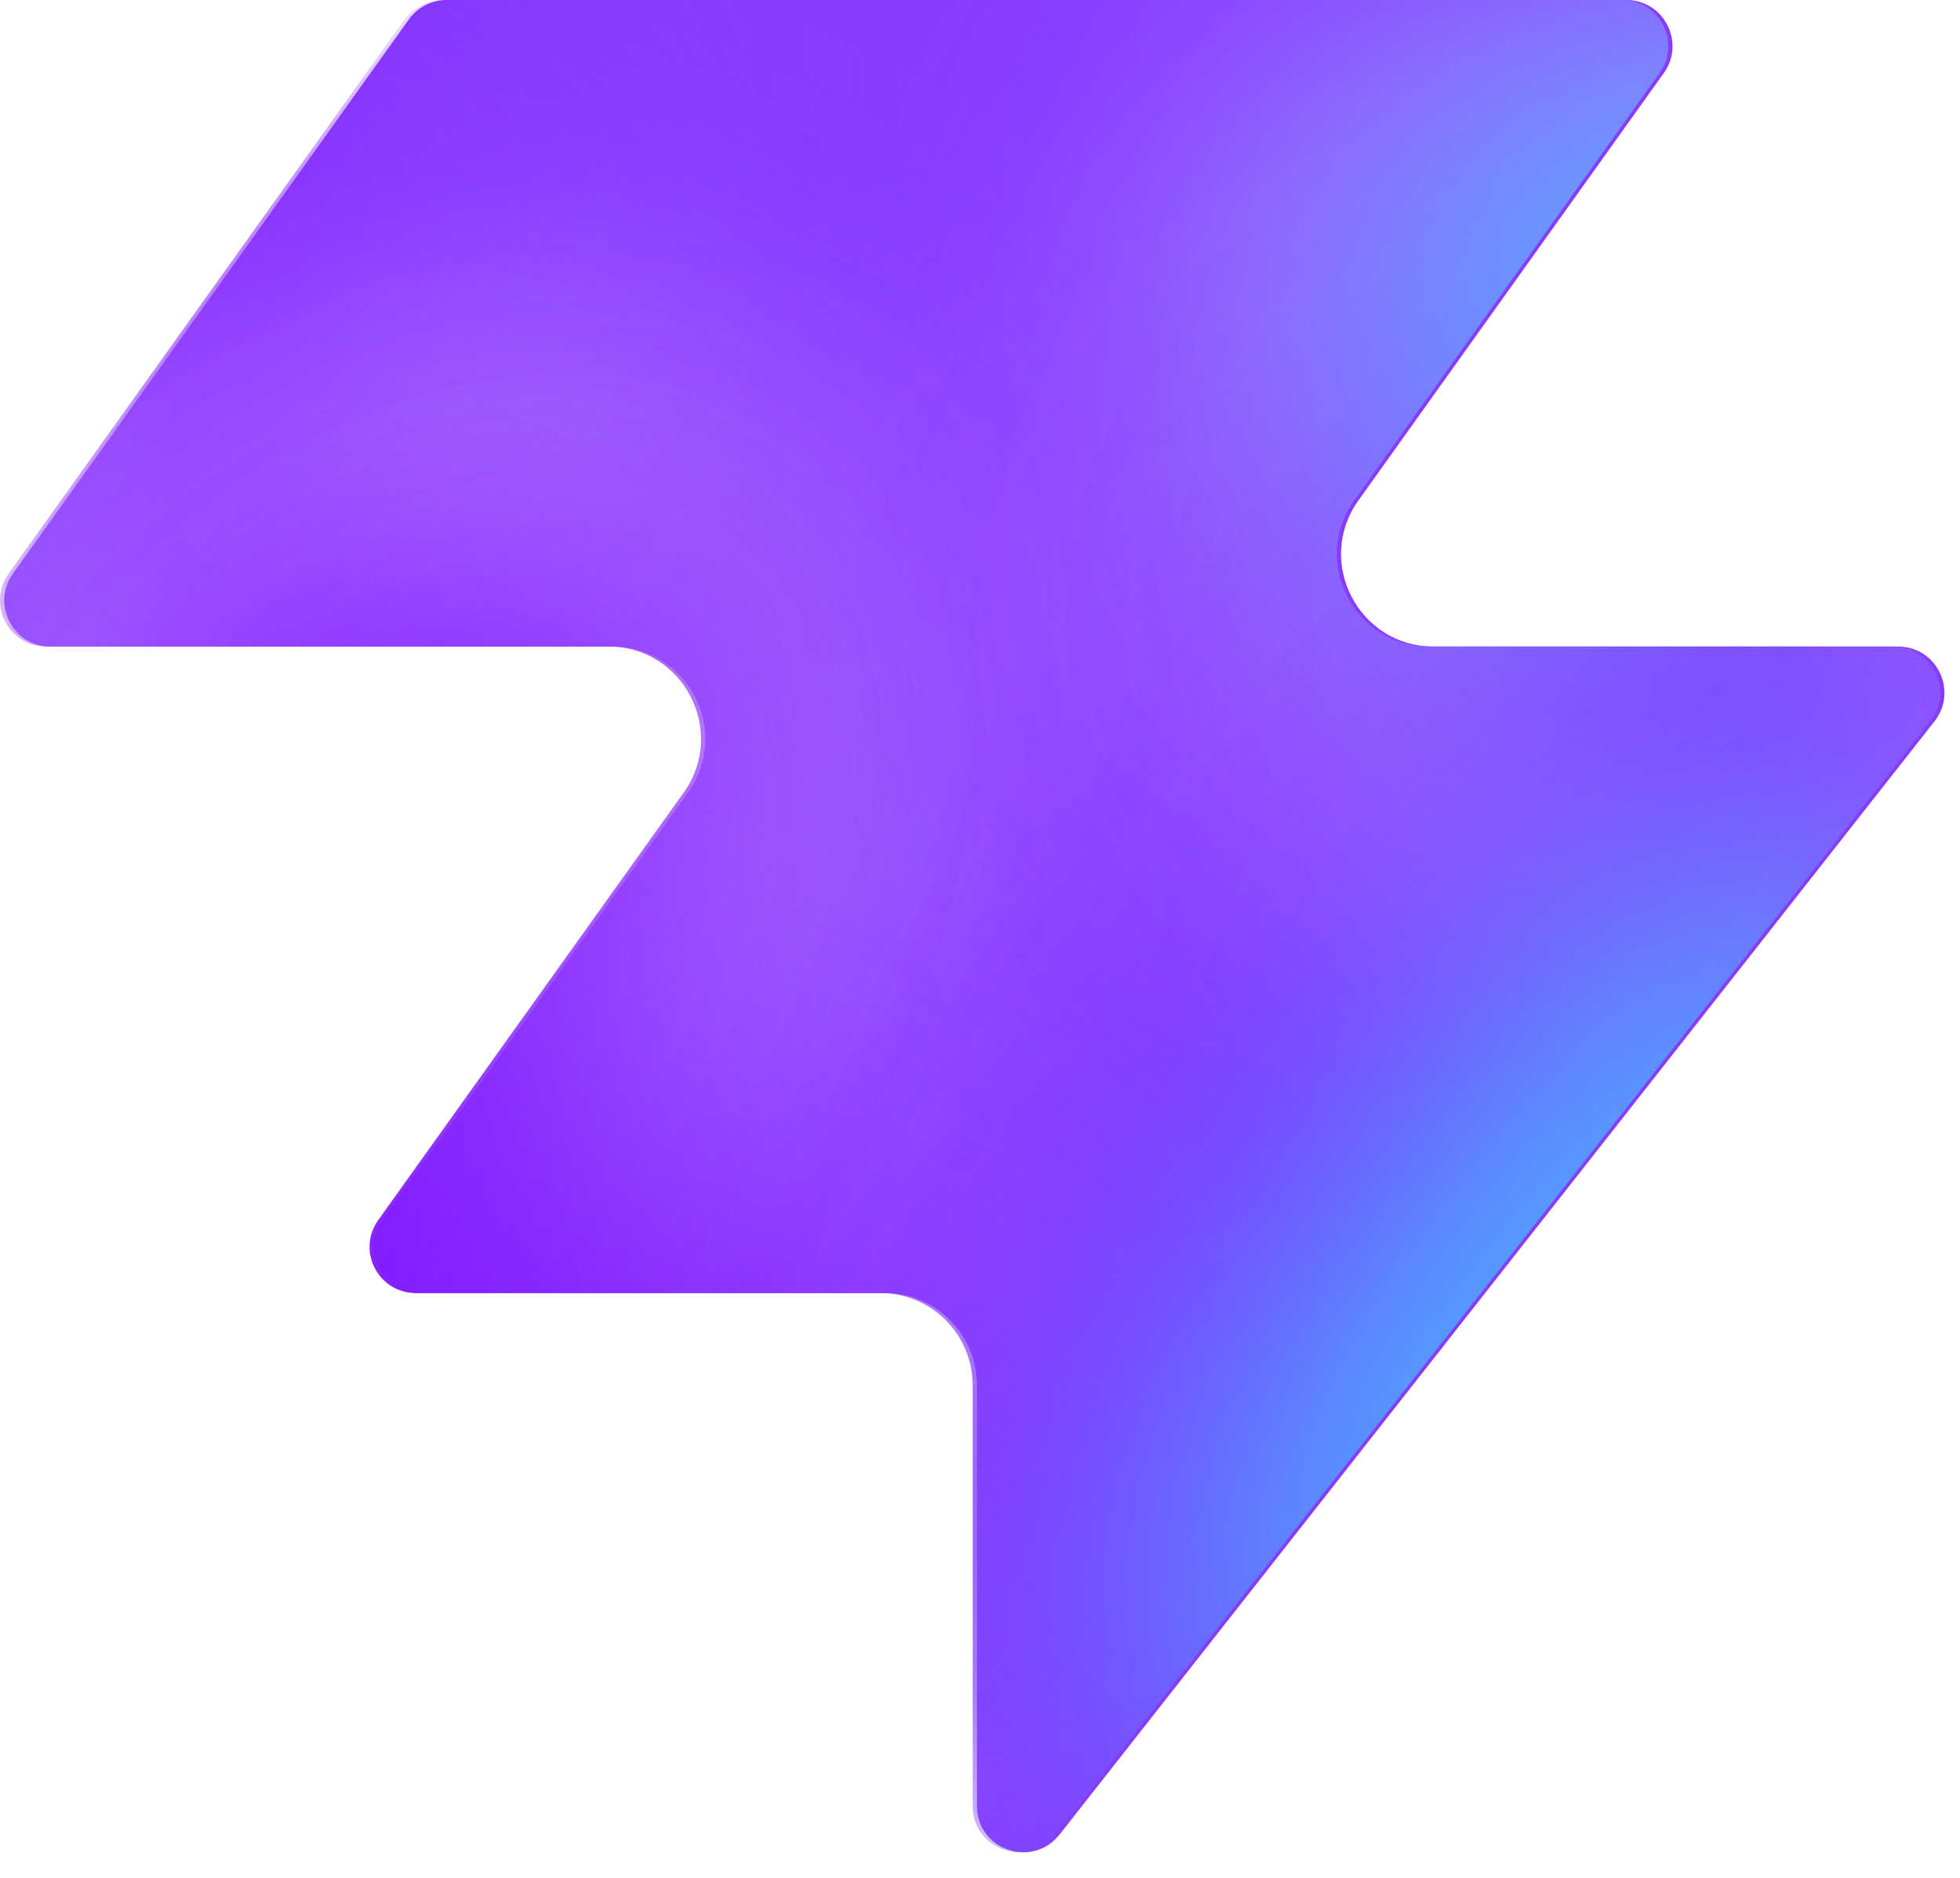
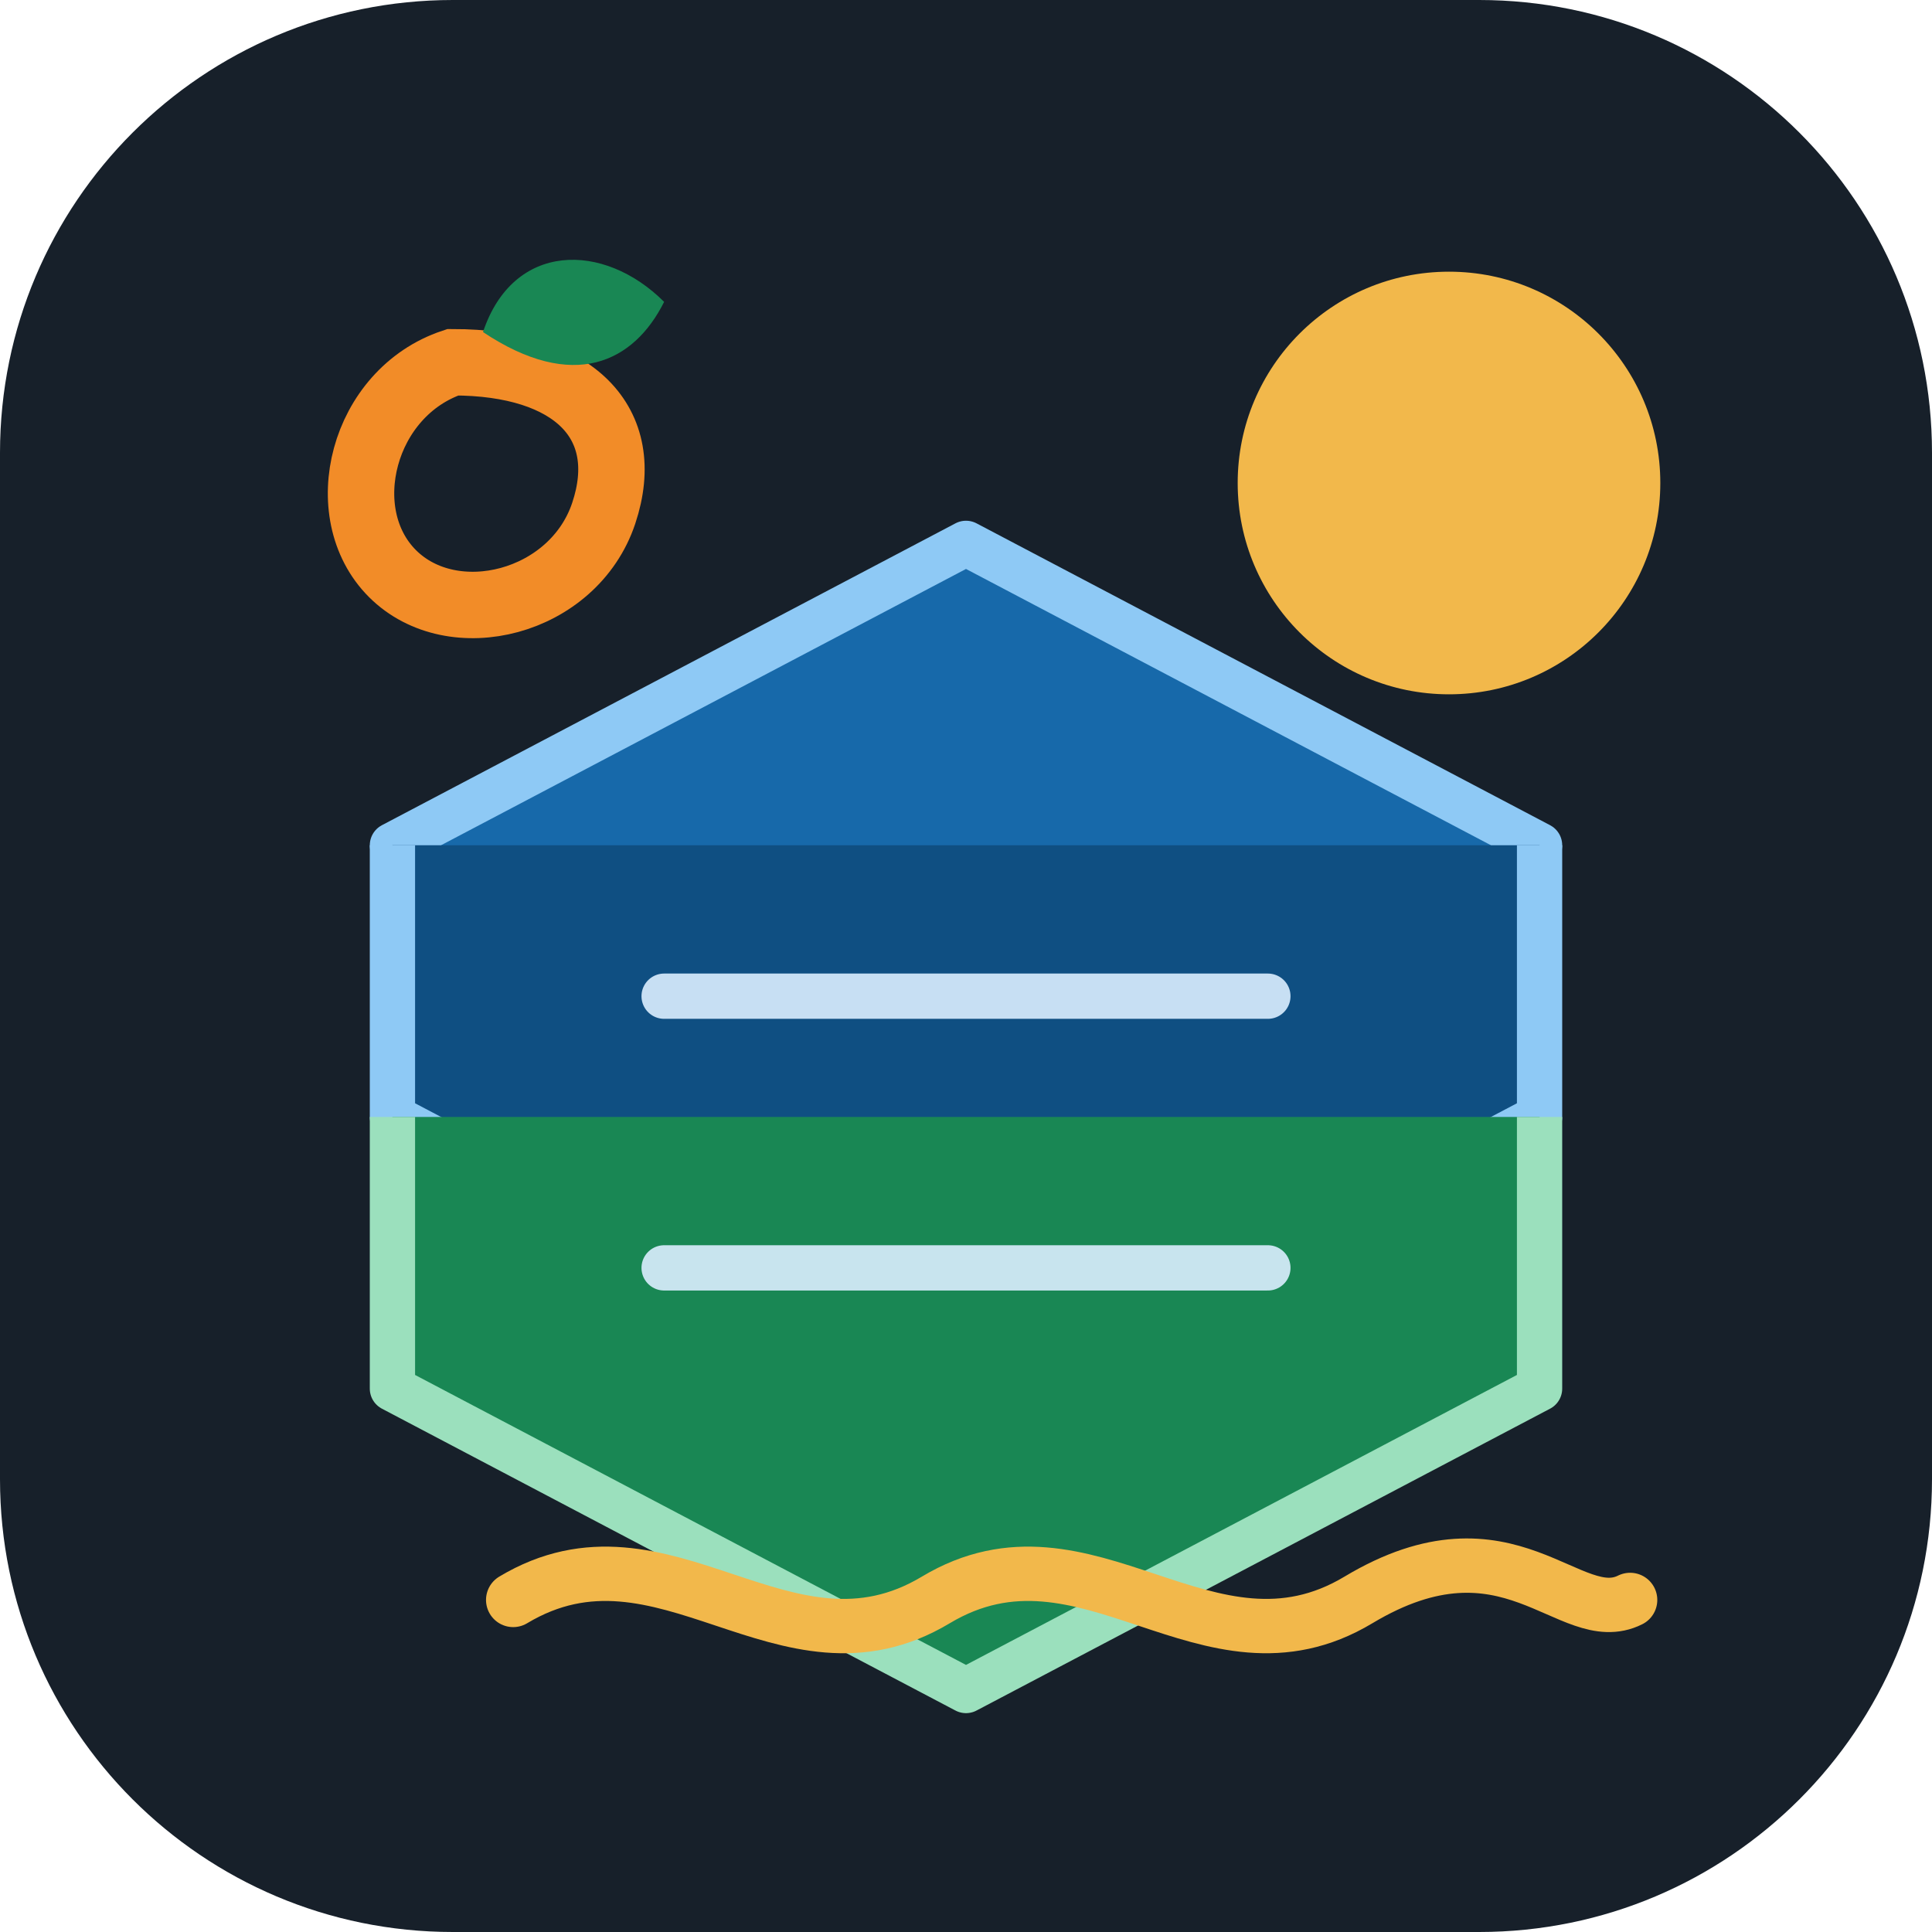
- <svg xmlns="http://www.w3.org/2000/svg" width="48" height="46" fill="none" viewBox="0 0 48 46">
-   <path fill="#863bff" d="M25.946 44.938c-.664.845-2.021.375-2.021-.698V33.937a2.26 2.26 0 0 0-2.262-2.262H10.287c-.92 0-1.456-1.04-.92-1.788l7.48-10.471c1.07-1.497 0-3.578-1.842-3.578H1.237c-.92 0-1.456-1.04-.92-1.788L10.013.474c.214-.297.556-.474.92-.474h28.894c.92 0 1.456 1.04.92 1.788l-7.48 10.471c-1.07 1.498 0 3.579 1.842 3.579h11.377c.943 0 1.473 1.088.89 1.83L25.947 44.94z" style="fill:#863bff;fill:color(display-p3 .525 .23 1);fill-opacity:1" />
-   <mask id="a" width="48" height="46" x="0" y="0" maskUnits="userSpaceOnUse" style="mask-type:alpha">
-     <path fill="#000" d="M25.842 44.938c-.664.844-2.021.375-2.021-.698V33.937a2.26 2.26 0 0 0-2.262-2.262H10.183c-.92 0-1.456-1.04-.92-1.788l7.48-10.471c1.07-1.498 0-3.579-1.842-3.579H1.133c-.92 0-1.456-1.04-.92-1.787L9.91.473c.214-.297.556-.474.92-.474h28.894c.92 0 1.456 1.04.92 1.788l-7.48 10.471c-1.07 1.498 0 3.578 1.842 3.578h11.377c.943 0 1.473 1.088.89 1.832L25.843 44.94z" style="fill:#000;fill-opacity:1" />
-   </mask>
-   <g mask="url(#a)">
-     <g filter="url(#b)">
-       <ellipse cx="5.508" cy="14.704" fill="#ede6ff" rx="5.508" ry="14.704" style="fill:#ede6ff;fill:color(display-p3 .927 .903 1);fill-opacity:1" transform="matrix(.00324 1 1 -.00324 -4.47 31.516)" />
-     </g>
-     <g filter="url(#c)">
-       <ellipse cx="10.399" cy="29.851" fill="#ede6ff" rx="10.399" ry="29.851" style="fill:#ede6ff;fill:color(display-p3 .927 .903 1);fill-opacity:1" transform="matrix(.00324 1 1 -.00324 -39.328 7.883)" />
-     </g>
-     <g filter="url(#d)">
-       <ellipse cx="5.508" cy="30.487" fill="#7e14ff" rx="5.508" ry="30.487" style="fill:#7e14ff;fill:color(display-p3 .492 .077 1);fill-opacity:1" transform="rotate(89.814 -25.913 -14.639)scale(1 -1)" />
-     </g>
-     <g filter="url(#e)">
-       <ellipse cx="5.508" cy="30.599" fill="#7e14ff" rx="5.508" ry="30.599" style="fill:#7e14ff;fill:color(display-p3 .492 .077 1);fill-opacity:1" transform="rotate(89.814 -32.644 -3.334)scale(1 -1)" />
-     </g>
-     <g filter="url(#f)">
-       <ellipse cx="5.508" cy="30.599" fill="#7e14ff" rx="5.508" ry="30.599" style="fill:#7e14ff;fill:color(display-p3 .492 .077 1);fill-opacity:1" transform="matrix(.00324 1 1 -.00324 -34.34 30.47)" />
-     </g>
-     <g filter="url(#g)">
-       <ellipse cx="14.072" cy="22.078" fill="#ede6ff" rx="14.072" ry="22.078" style="fill:#ede6ff;fill:color(display-p3 .927 .903 1);fill-opacity:1" transform="rotate(93.35 24.506 48.493)scale(-1 1)" />
-     </g>
-     <g filter="url(#h)">
-       <ellipse cx="3.47" cy="21.501" fill="#7e14ff" rx="3.47" ry="21.501" style="fill:#7e14ff;fill:color(display-p3 .492 .077 1);fill-opacity:1" transform="rotate(89.009 28.708 47.59)scale(-1 1)" />
-     </g>
-     <g filter="url(#i)">
-       <ellipse cx="3.47" cy="21.501" fill="#7e14ff" rx="3.47" ry="21.501" style="fill:#7e14ff;fill:color(display-p3 .492 .077 1);fill-opacity:1" transform="rotate(89.009 28.708 47.59)scale(-1 1)" />
-     </g>
-     <g filter="url(#j)">
-       <ellipse cx=".387" cy="8.972" fill="#7e14ff" rx="4.407" ry="29.108" style="fill:#7e14ff;fill:color(display-p3 .492 .077 1);fill-opacity:1" transform="rotate(39.51 .387 8.972)" />
-     </g>
-     <g filter="url(#k)">
-       <ellipse cx="47.523" cy="-6.092" fill="#7e14ff" rx="4.407" ry="29.108" style="fill:#7e14ff;fill:color(display-p3 .492 .077 1);fill-opacity:1" transform="rotate(37.892 47.523 -6.092)" />
-     </g>
-     <g filter="url(#l)">
-       <ellipse cx="41.412" cy="6.333" fill="#47bfff" rx="5.971" ry="9.665" style="fill:#47bfff;fill:color(display-p3 .28 .748 1);fill-opacity:1" transform="rotate(37.892 41.412 6.333)" />
-     </g>
-     <g filter="url(#m)">
-       <ellipse cx="-1.879" cy="38.332" fill="#7e14ff" rx="4.407" ry="29.108" style="fill:#7e14ff;fill:color(display-p3 .492 .077 1);fill-opacity:1" transform="rotate(37.892 -1.88 38.332)" />
-     </g>
-     <g filter="url(#n)">
-       <ellipse cx="-1.879" cy="38.332" fill="#7e14ff" rx="4.407" ry="29.108" style="fill:#7e14ff;fill:color(display-p3 .492 .077 1);fill-opacity:1" transform="rotate(37.892 -1.88 38.332)" />
-     </g>
-     <g filter="url(#o)">
-       <ellipse cx="35.651" cy="29.907" fill="#7e14ff" rx="4.407" ry="29.108" style="fill:#7e14ff;fill:color(display-p3 .492 .077 1);fill-opacity:1" transform="rotate(37.892 35.651 29.907)" />
-     </g>
-     <g filter="url(#p)">
-       <ellipse cx="38.418" cy="32.4" fill="#47bfff" rx="5.971" ry="15.297" style="fill:#47bfff;fill:color(display-p3 .28 .748 1);fill-opacity:1" transform="rotate(37.892 38.418 32.4)" />
-     </g>
-   </g>
-   <defs>
-     <filter id="b" width="60.045" height="41.654" x="-19.77" y="16.149" color-interpolation-filters="sRGB" filterUnits="userSpaceOnUse">
-       <feFlood flood-opacity="0" result="BackgroundImageFix" />
-       <feBlend in="SourceGraphic" in2="BackgroundImageFix" result="shape" />
-       <feGaussianBlur result="effect1_foregroundBlur_2002_17158" stdDeviation="7.659" />
-     </filter>
-     <filter id="c" width="90.34" height="51.437" x="-54.613" y="-7.533" color-interpolation-filters="sRGB" filterUnits="userSpaceOnUse">
-       <feFlood flood-opacity="0" result="BackgroundImageFix" />
-       <feBlend in="SourceGraphic" in2="BackgroundImageFix" result="shape" />
-       <feGaussianBlur result="effect1_foregroundBlur_2002_17158" stdDeviation="7.659" />
-     </filter>
-     <filter id="d" width="79.355" height="29.4" x="-49.64" y="2.03" color-interpolation-filters="sRGB" filterUnits="userSpaceOnUse">
-       <feFlood flood-opacity="0" result="BackgroundImageFix" />
-       <feBlend in="SourceGraphic" in2="BackgroundImageFix" result="shape" />
-       <feGaussianBlur result="effect1_foregroundBlur_2002_17158" stdDeviation="4.596" />
-     </filter>
-     <filter id="e" width="79.579" height="29.4" x="-45.045" y="20.029" color-interpolation-filters="sRGB" filterUnits="userSpaceOnUse">
-       <feFlood flood-opacity="0" result="BackgroundImageFix" />
-       <feBlend in="SourceGraphic" in2="BackgroundImageFix" result="shape" />
-       <feGaussianBlur result="effect1_foregroundBlur_2002_17158" stdDeviation="4.596" />
-     </filter>
-     <filter id="f" width="79.579" height="29.4" x="-43.513" y="21.178" color-interpolation-filters="sRGB" filterUnits="userSpaceOnUse">
-       <feFlood flood-opacity="0" result="BackgroundImageFix" />
-       <feBlend in="SourceGraphic" in2="BackgroundImageFix" result="shape" />
-       <feGaussianBlur result="effect1_foregroundBlur_2002_17158" stdDeviation="4.596" />
-     </filter>
-     <filter id="g" width="74.749" height="58.852" x="15.756" y="-17.901" color-interpolation-filters="sRGB" filterUnits="userSpaceOnUse">
-       <feFlood flood-opacity="0" result="BackgroundImageFix" />
-       <feBlend in="SourceGraphic" in2="BackgroundImageFix" result="shape" />
-       <feGaussianBlur result="effect1_foregroundBlur_2002_17158" stdDeviation="7.659" />
-     </filter>
-     <filter id="h" width="61.377" height="25.362" x="23.548" y="2.284" color-interpolation-filters="sRGB" filterUnits="userSpaceOnUse">
-       <feFlood flood-opacity="0" result="BackgroundImageFix" />
-       <feBlend in="SourceGraphic" in2="BackgroundImageFix" result="shape" />
-       <feGaussianBlur result="effect1_foregroundBlur_2002_17158" stdDeviation="4.596" />
-     </filter>
-     <filter id="i" width="61.377" height="25.362" x="23.548" y="2.284" color-interpolation-filters="sRGB" filterUnits="userSpaceOnUse">
-       <feFlood flood-opacity="0" result="BackgroundImageFix" />
-       <feBlend in="SourceGraphic" in2="BackgroundImageFix" result="shape" />
-       <feGaussianBlur result="effect1_foregroundBlur_2002_17158" stdDeviation="4.596" />
-     </filter>
-     <filter id="j" width="56.045" height="63.649" x="-27.636" y="-22.853" color-interpolation-filters="sRGB" filterUnits="userSpaceOnUse">
-       <feFlood flood-opacity="0" result="BackgroundImageFix" />
-       <feBlend in="SourceGraphic" in2="BackgroundImageFix" result="shape" />
-       <feGaussianBlur result="effect1_foregroundBlur_2002_17158" stdDeviation="4.596" />
-     </filter>
-     <filter id="k" width="54.814" height="64.646" x="20.116" y="-38.415" color-interpolation-filters="sRGB" filterUnits="userSpaceOnUse">
-       <feFlood flood-opacity="0" result="BackgroundImageFix" />
-       <feBlend in="SourceGraphic" in2="BackgroundImageFix" result="shape" />
-       <feGaussianBlur result="effect1_foregroundBlur_2002_17158" stdDeviation="4.596" />
-     </filter>
-     <filter id="l" width="33.541" height="35.313" x="24.641" y="-11.323" color-interpolation-filters="sRGB" filterUnits="userSpaceOnUse">
-       <feFlood flood-opacity="0" result="BackgroundImageFix" />
-       <feBlend in="SourceGraphic" in2="BackgroundImageFix" result="shape" />
-       <feGaussianBlur result="effect1_foregroundBlur_2002_17158" stdDeviation="4.596" />
-     </filter>
-     <filter id="m" width="54.814" height="64.646" x="-29.286" y="6.009" color-interpolation-filters="sRGB" filterUnits="userSpaceOnUse">
-       <feFlood flood-opacity="0" result="BackgroundImageFix" />
-       <feBlend in="SourceGraphic" in2="BackgroundImageFix" result="shape" />
-       <feGaussianBlur result="effect1_foregroundBlur_2002_17158" stdDeviation="4.596" />
-     </filter>
-     <filter id="n" width="54.814" height="64.646" x="-29.286" y="6.009" color-interpolation-filters="sRGB" filterUnits="userSpaceOnUse">
-       <feFlood flood-opacity="0" result="BackgroundImageFix" />
-       <feBlend in="SourceGraphic" in2="BackgroundImageFix" result="shape" />
-       <feGaussianBlur result="effect1_foregroundBlur_2002_17158" stdDeviation="4.596" />
-     </filter>
-     <filter id="o" width="54.814" height="64.646" x="8.244" y="-2.416" color-interpolation-filters="sRGB" filterUnits="userSpaceOnUse">
-       <feFlood flood-opacity="0" result="BackgroundImageFix" />
-       <feBlend in="SourceGraphic" in2="BackgroundImageFix" result="shape" />
-       <feGaussianBlur result="effect1_foregroundBlur_2002_17158" stdDeviation="4.596" />
-     </filter>
-     <filter id="p" width="39.409" height="43.623" x="18.713" y="10.588" color-interpolation-filters="sRGB" filterUnits="userSpaceOnUse">
-       <feFlood flood-opacity="0" result="BackgroundImageFix" />
-       <feBlend in="SourceGraphic" in2="BackgroundImageFix" result="shape" />
-       <feGaussianBlur result="effect1_foregroundBlur_2002_17158" stdDeviation="4.596" />
-     </filter>
-   </defs>
+ <svg xmlns="http://www.w3.org/2000/svg" viewBox="0 0 64 64" role="img" aria-labelledby="title desc">
+   <rect width="64" height="64" rx="15" fill="#17202a" />
+   <circle cx="48" cy="16" r="7" fill="#f2b84b" />
+   <path d="M43 16h10M48 11v10M43.8 11.8l8.4 8.4M52.2 11.8l-8.4 8.4" stroke="#f2b84b" stroke-width="1.5" stroke-linecap="round" />
+   <path d="M15 12c-3 1-4 5-2 7 2 2 6 1 7-2 1-3-1-5-5-5Z" fill="none" stroke="#f28c28" stroke-width="2.2" stroke-linecap="round" />
+   <path d="M16 11c1-3 4-3 6-1-1 2-3 3-6 1Z" fill="#198754" />
+   <path d="M13 28 32 18l19 10-19 10-19-10Z" fill="#1769aa" stroke="#8ec9f5" stroke-width="1.5" stroke-linejoin="round" />
+   <path d="M13 28v9l19 10 19-10v-9" fill="#0f4f82" stroke="#8ec9f5" stroke-width="1.5" stroke-linejoin="round" />
+   <path d="M13 37v9l19 10 19-10v-9" fill="#198754" stroke="#9be0bd" stroke-width="1.5" stroke-linejoin="round" />
+   <path d="M22 33h20M22 42h20" stroke="#dceeff" stroke-width="1.5" stroke-linecap="round" opacity=".9" />
+   <path d="M17 53c5-3 9 3 14 0s9 3 14 0 7 1 9 0" fill="none" stroke="#f2b84b" stroke-width="1.8" stroke-linecap="round" />
</svg>
